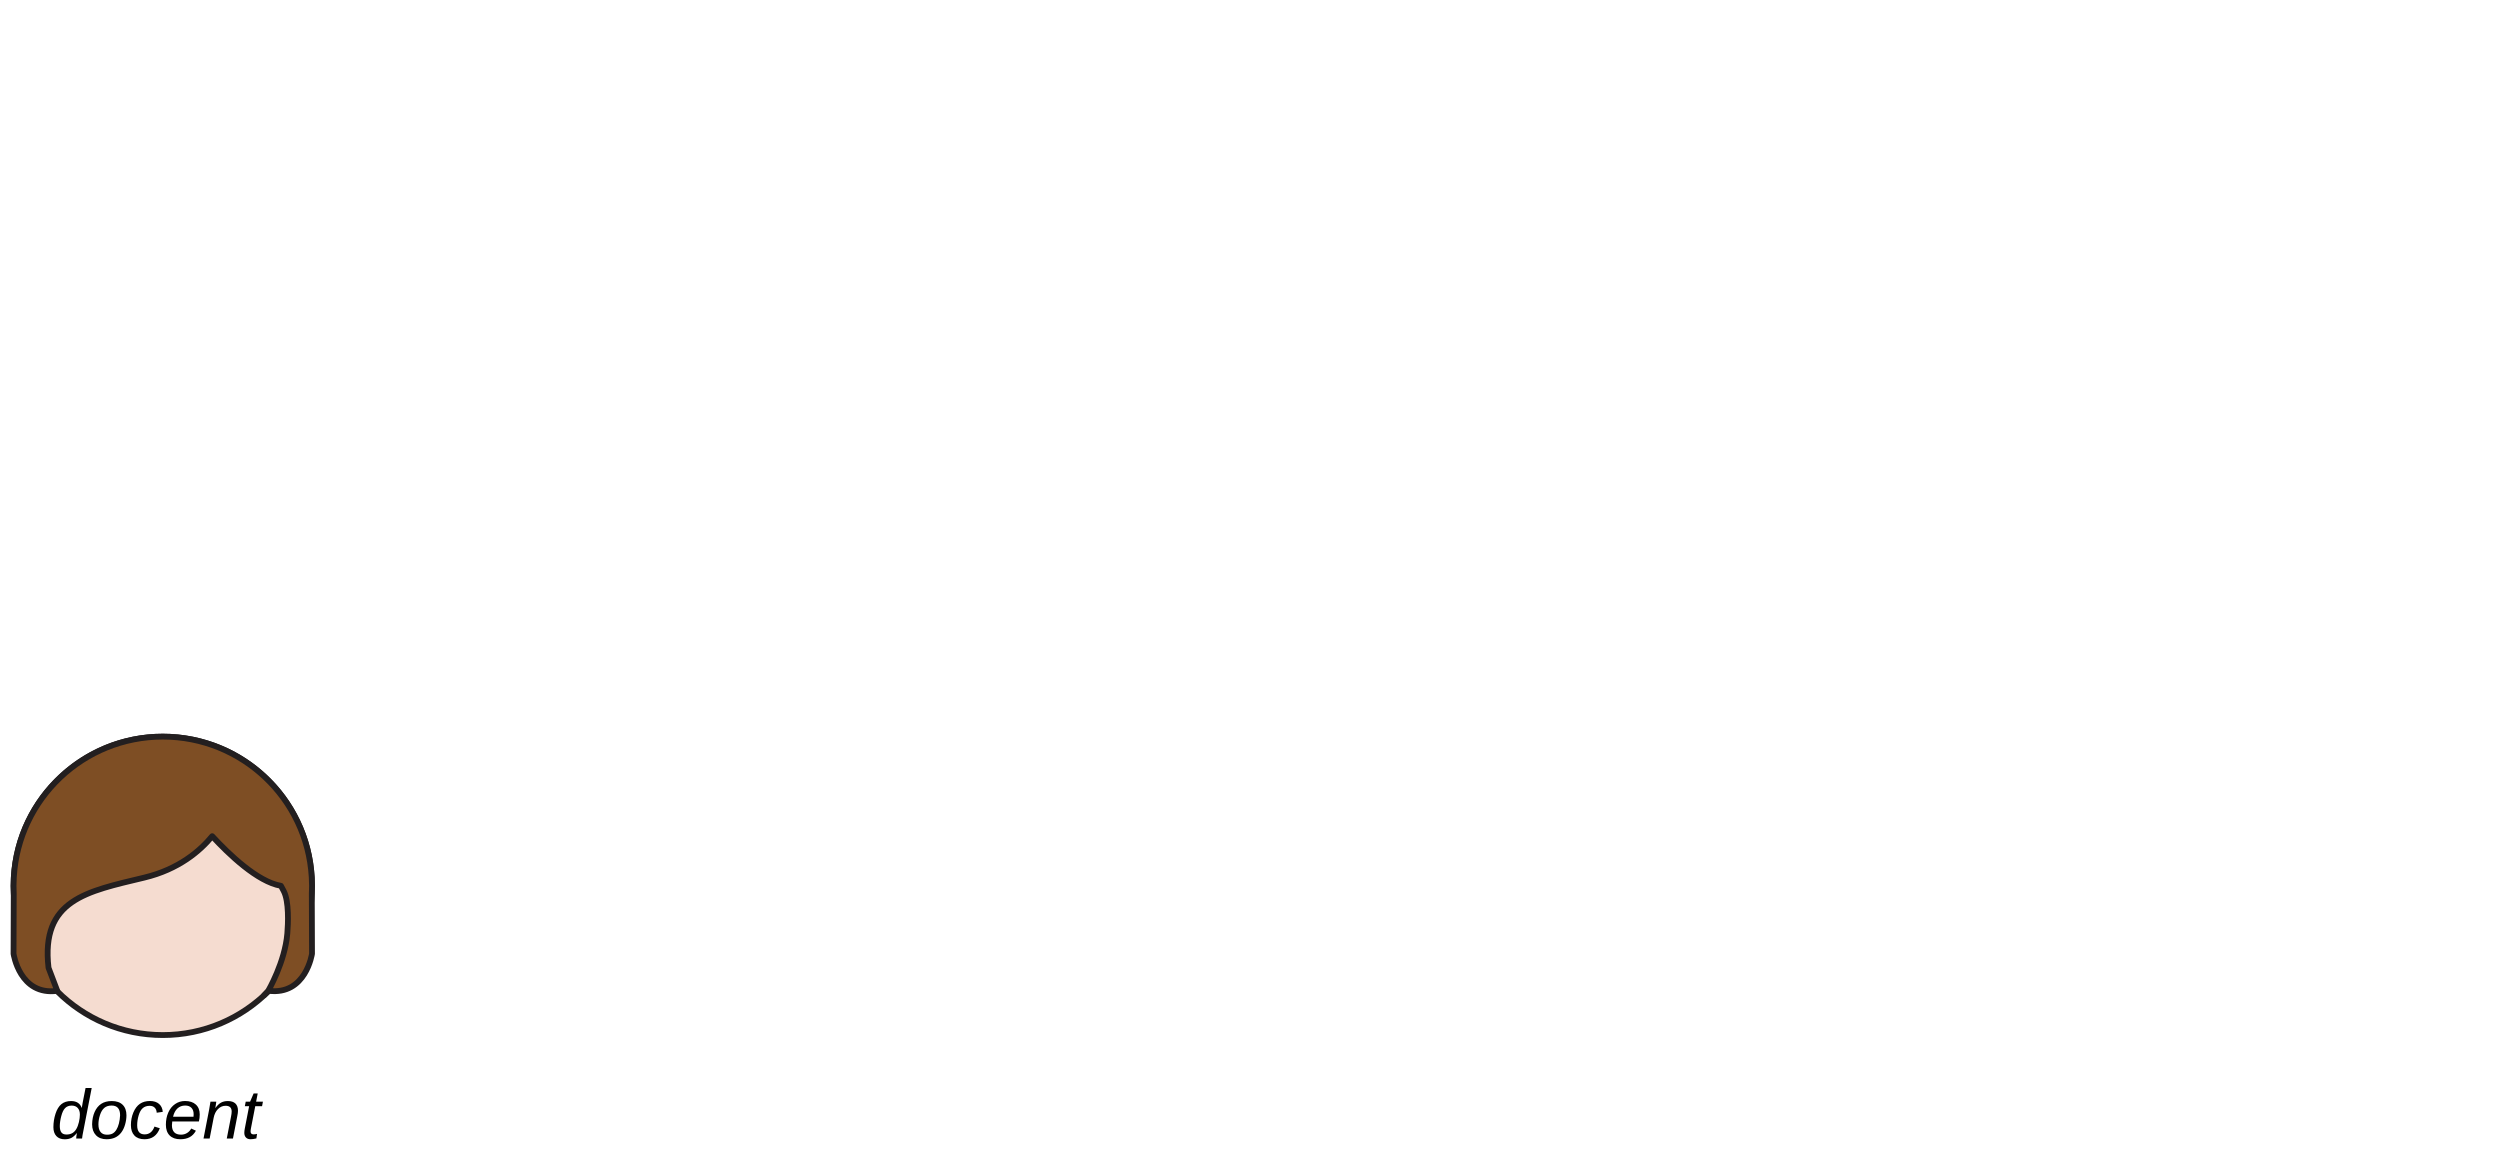
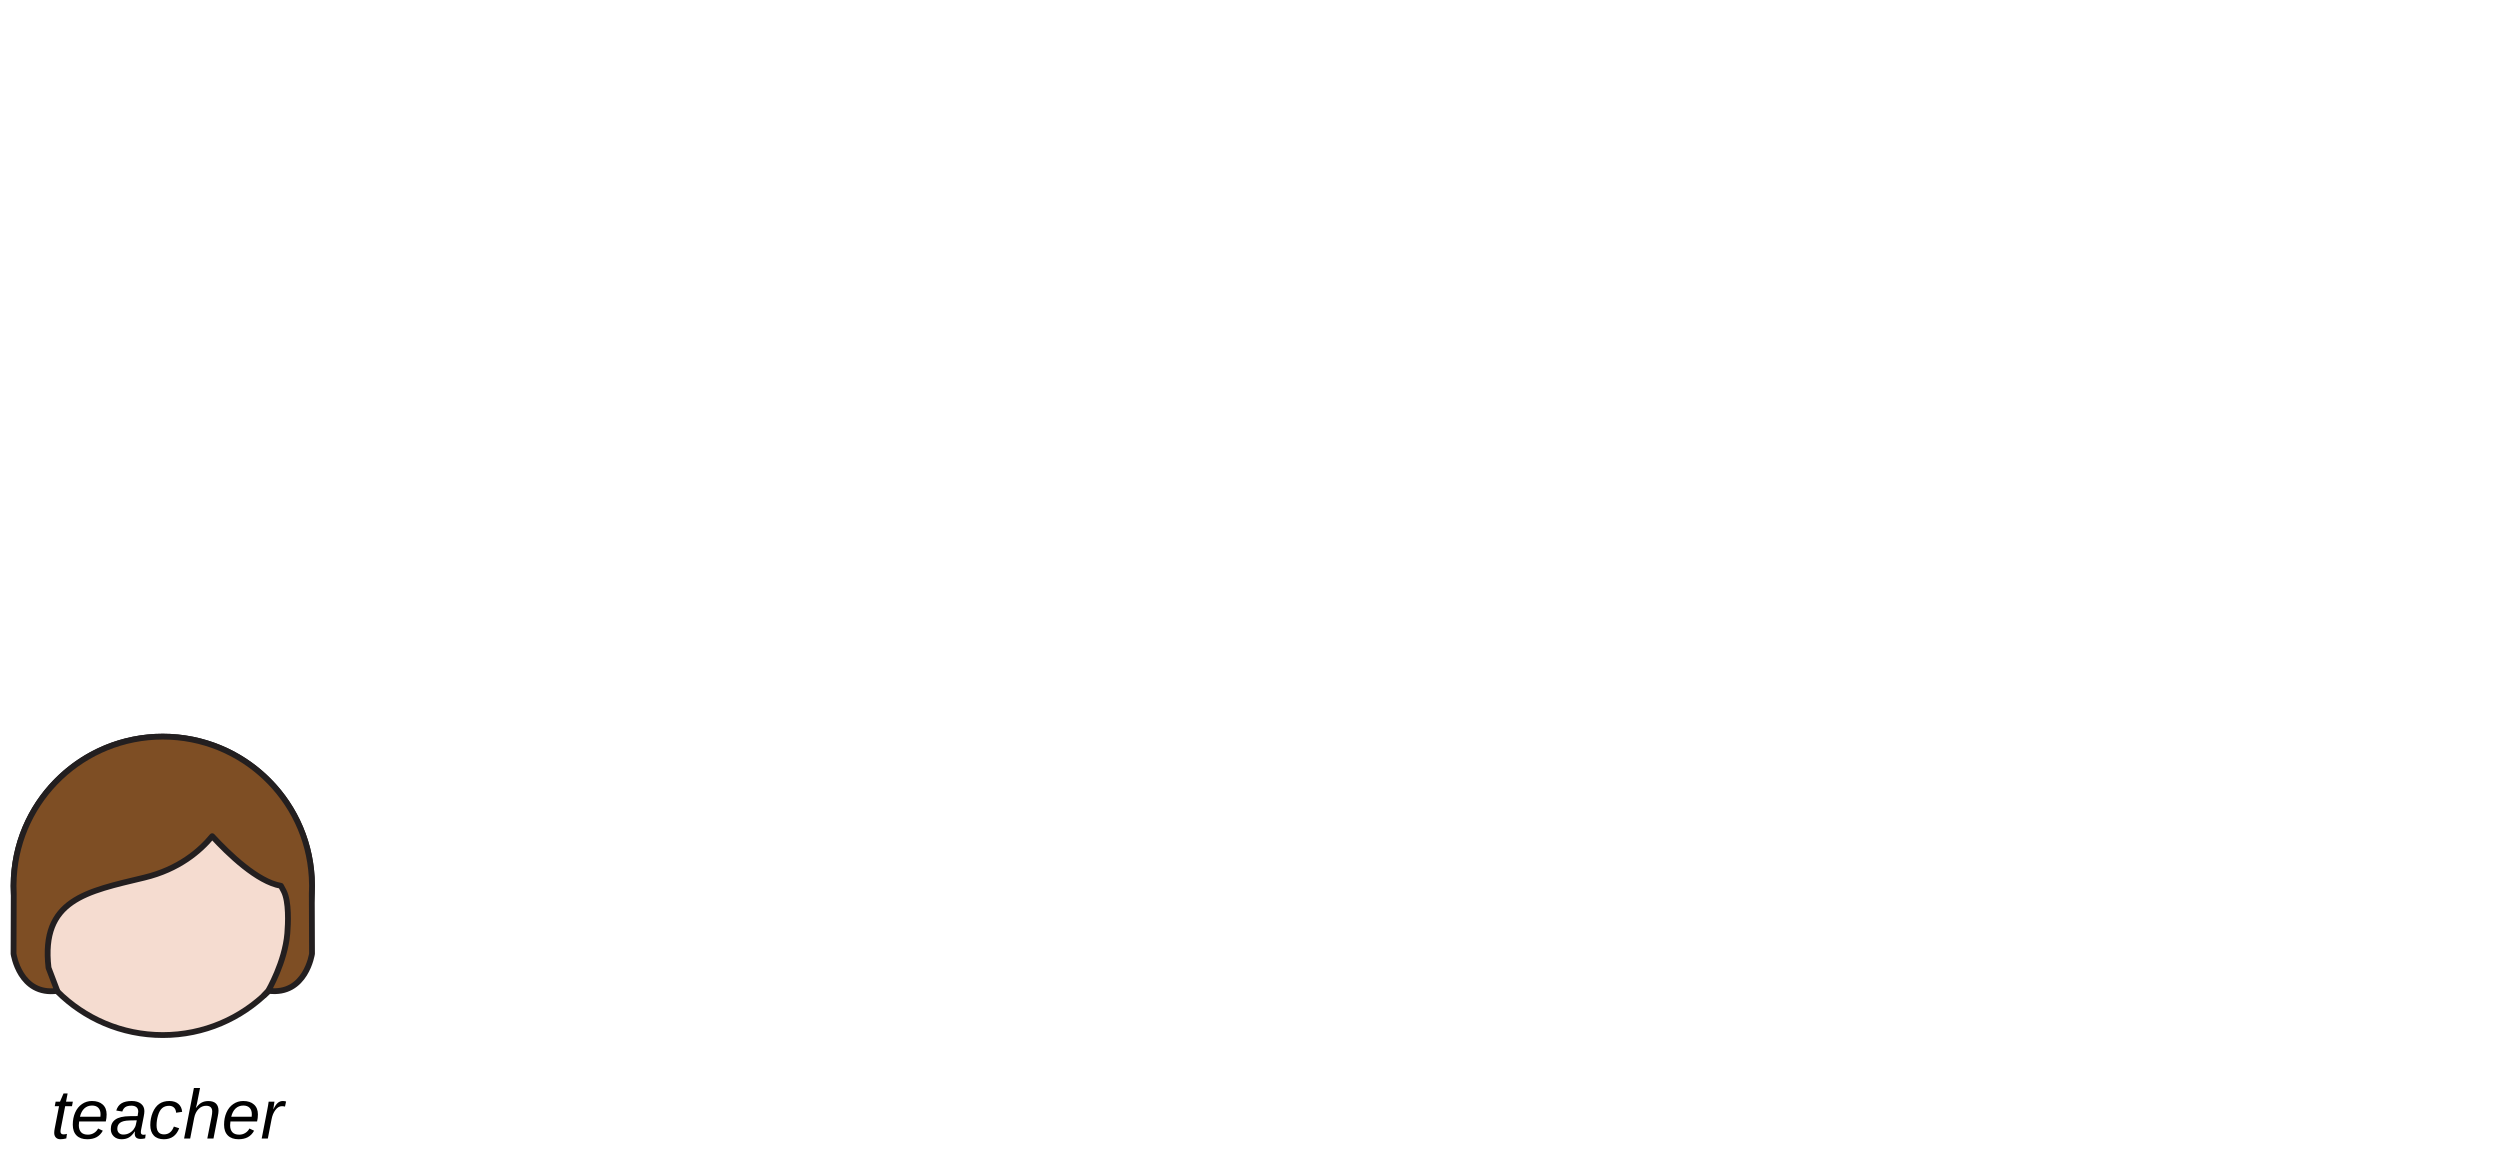
<svg xmlns="http://www.w3.org/2000/svg" version="1.1" width="860" height="400">
-   <text transform="matrix(1 0 0 1 17.5576 391.666)" style="font-family: Arial; font-size: 24px; font-style: italic;">docent</text>
+   <text transform="matrix(1 0 0 1 17.5576 391.666)" style="font-family: Arial; font-size: 24px; font-style: italic;">teacher</text>
  <circle fill="#E59F7E" fill-opacity="0.36" stroke="#231F20" stroke-width="2" stroke-miterlimit="10" cx="56" cy="304.73" r="51.33" />
  <path fill="#7E4E24" stroke="#231F20" stroke-width="2" stroke-linejoin="round" stroke-miterlimit="10" d="M107.33,304.73   c0-1.02-0.04-2.03-0.1-3.03v-0.11l-0.01,0.02c-1.61-26.9-23.93-48.21-51.23-48.21S6.38,274.71,4.77,301.61l-0.01-0.02v0.11   c-0.06,1-0.1,2.01-0.1,3.03c0,0.91,0.03,1.81,0.07,2.7l-0.07,20.67c0,0,2.1,14.51,15.05,12.75l-3.02-7.93   c-2.69-23.46,13.05-26.24,32.97-31.03c11.84-2.85,19.15-9.15,23.34-14.24c5.62,6.1,15.57,15.7,23.64,17.07   c0.31,0.57,0.63,1.17,0.95,1.78c1.88,3.57,1.53,11.26,1.25,14.62c-0.82,9.9-6.57,19.71-6.57,19.71c-0.69,0.8-1.2,1.33-1.4,1.53   c0.53-0.49,1.05-1,1.56-1.52c12.82,1.61,14.9-12.77,14.9-12.77l-0.07-20.58C107.31,306.59,107.33,305.66,107.33,304.73z" />
</svg>
